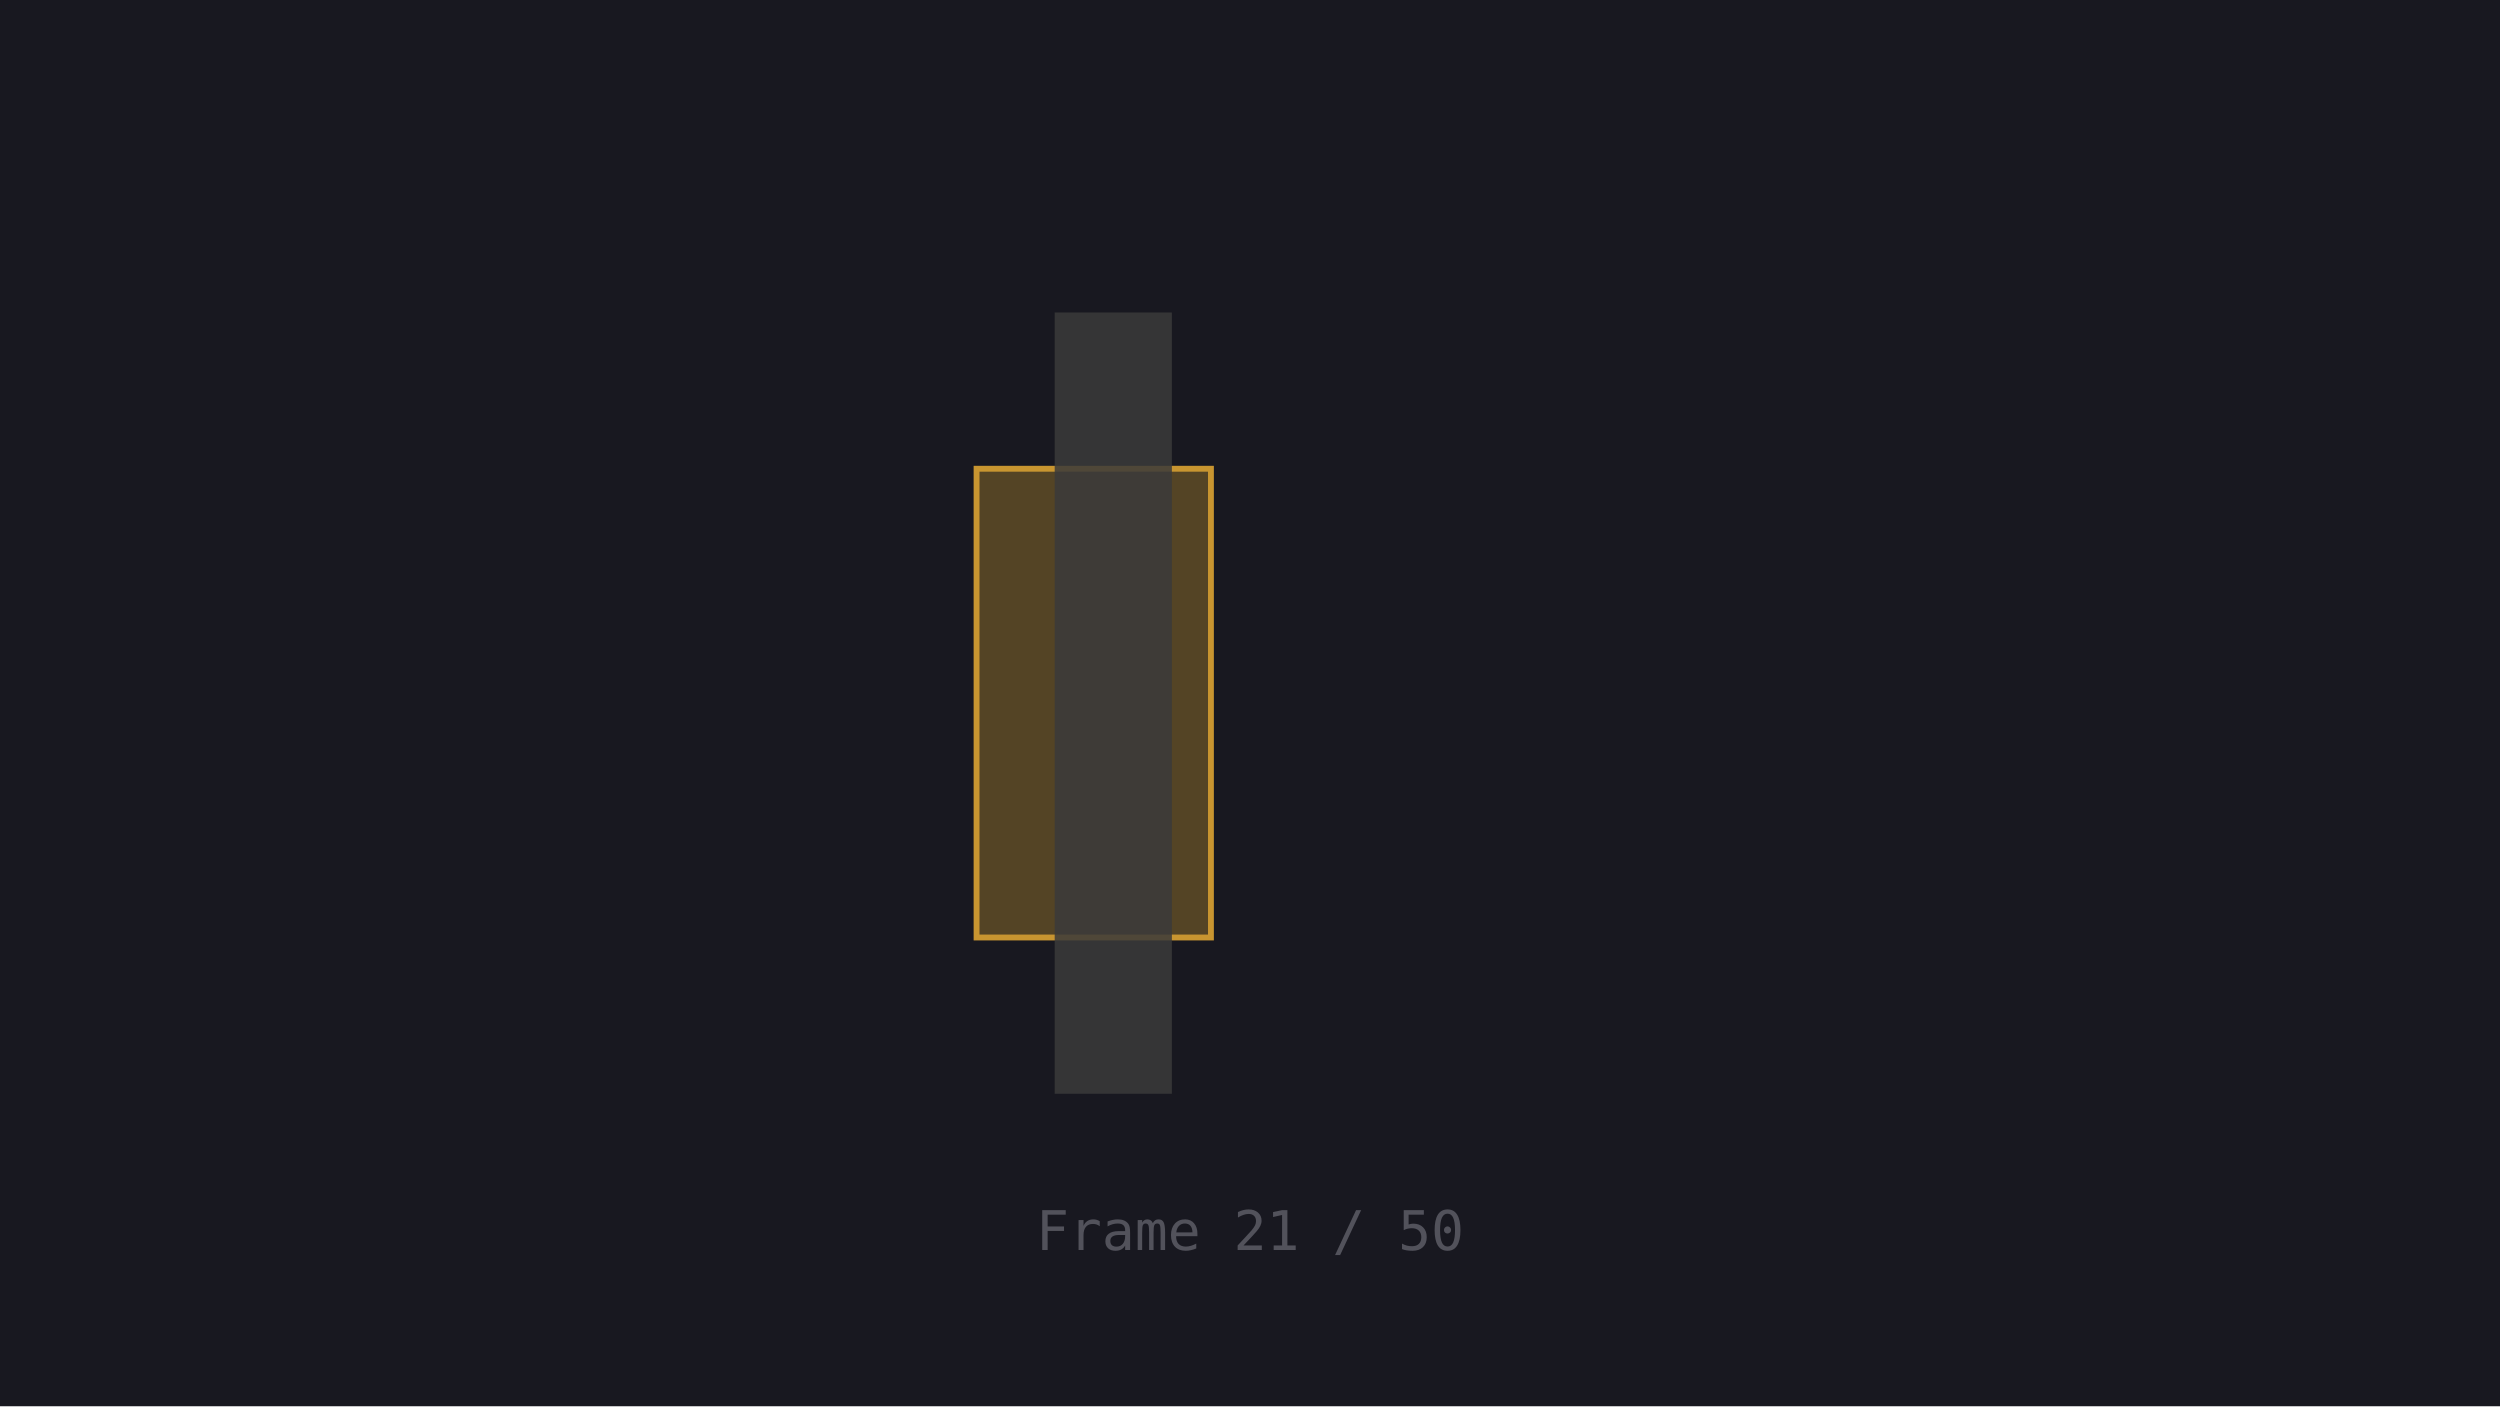
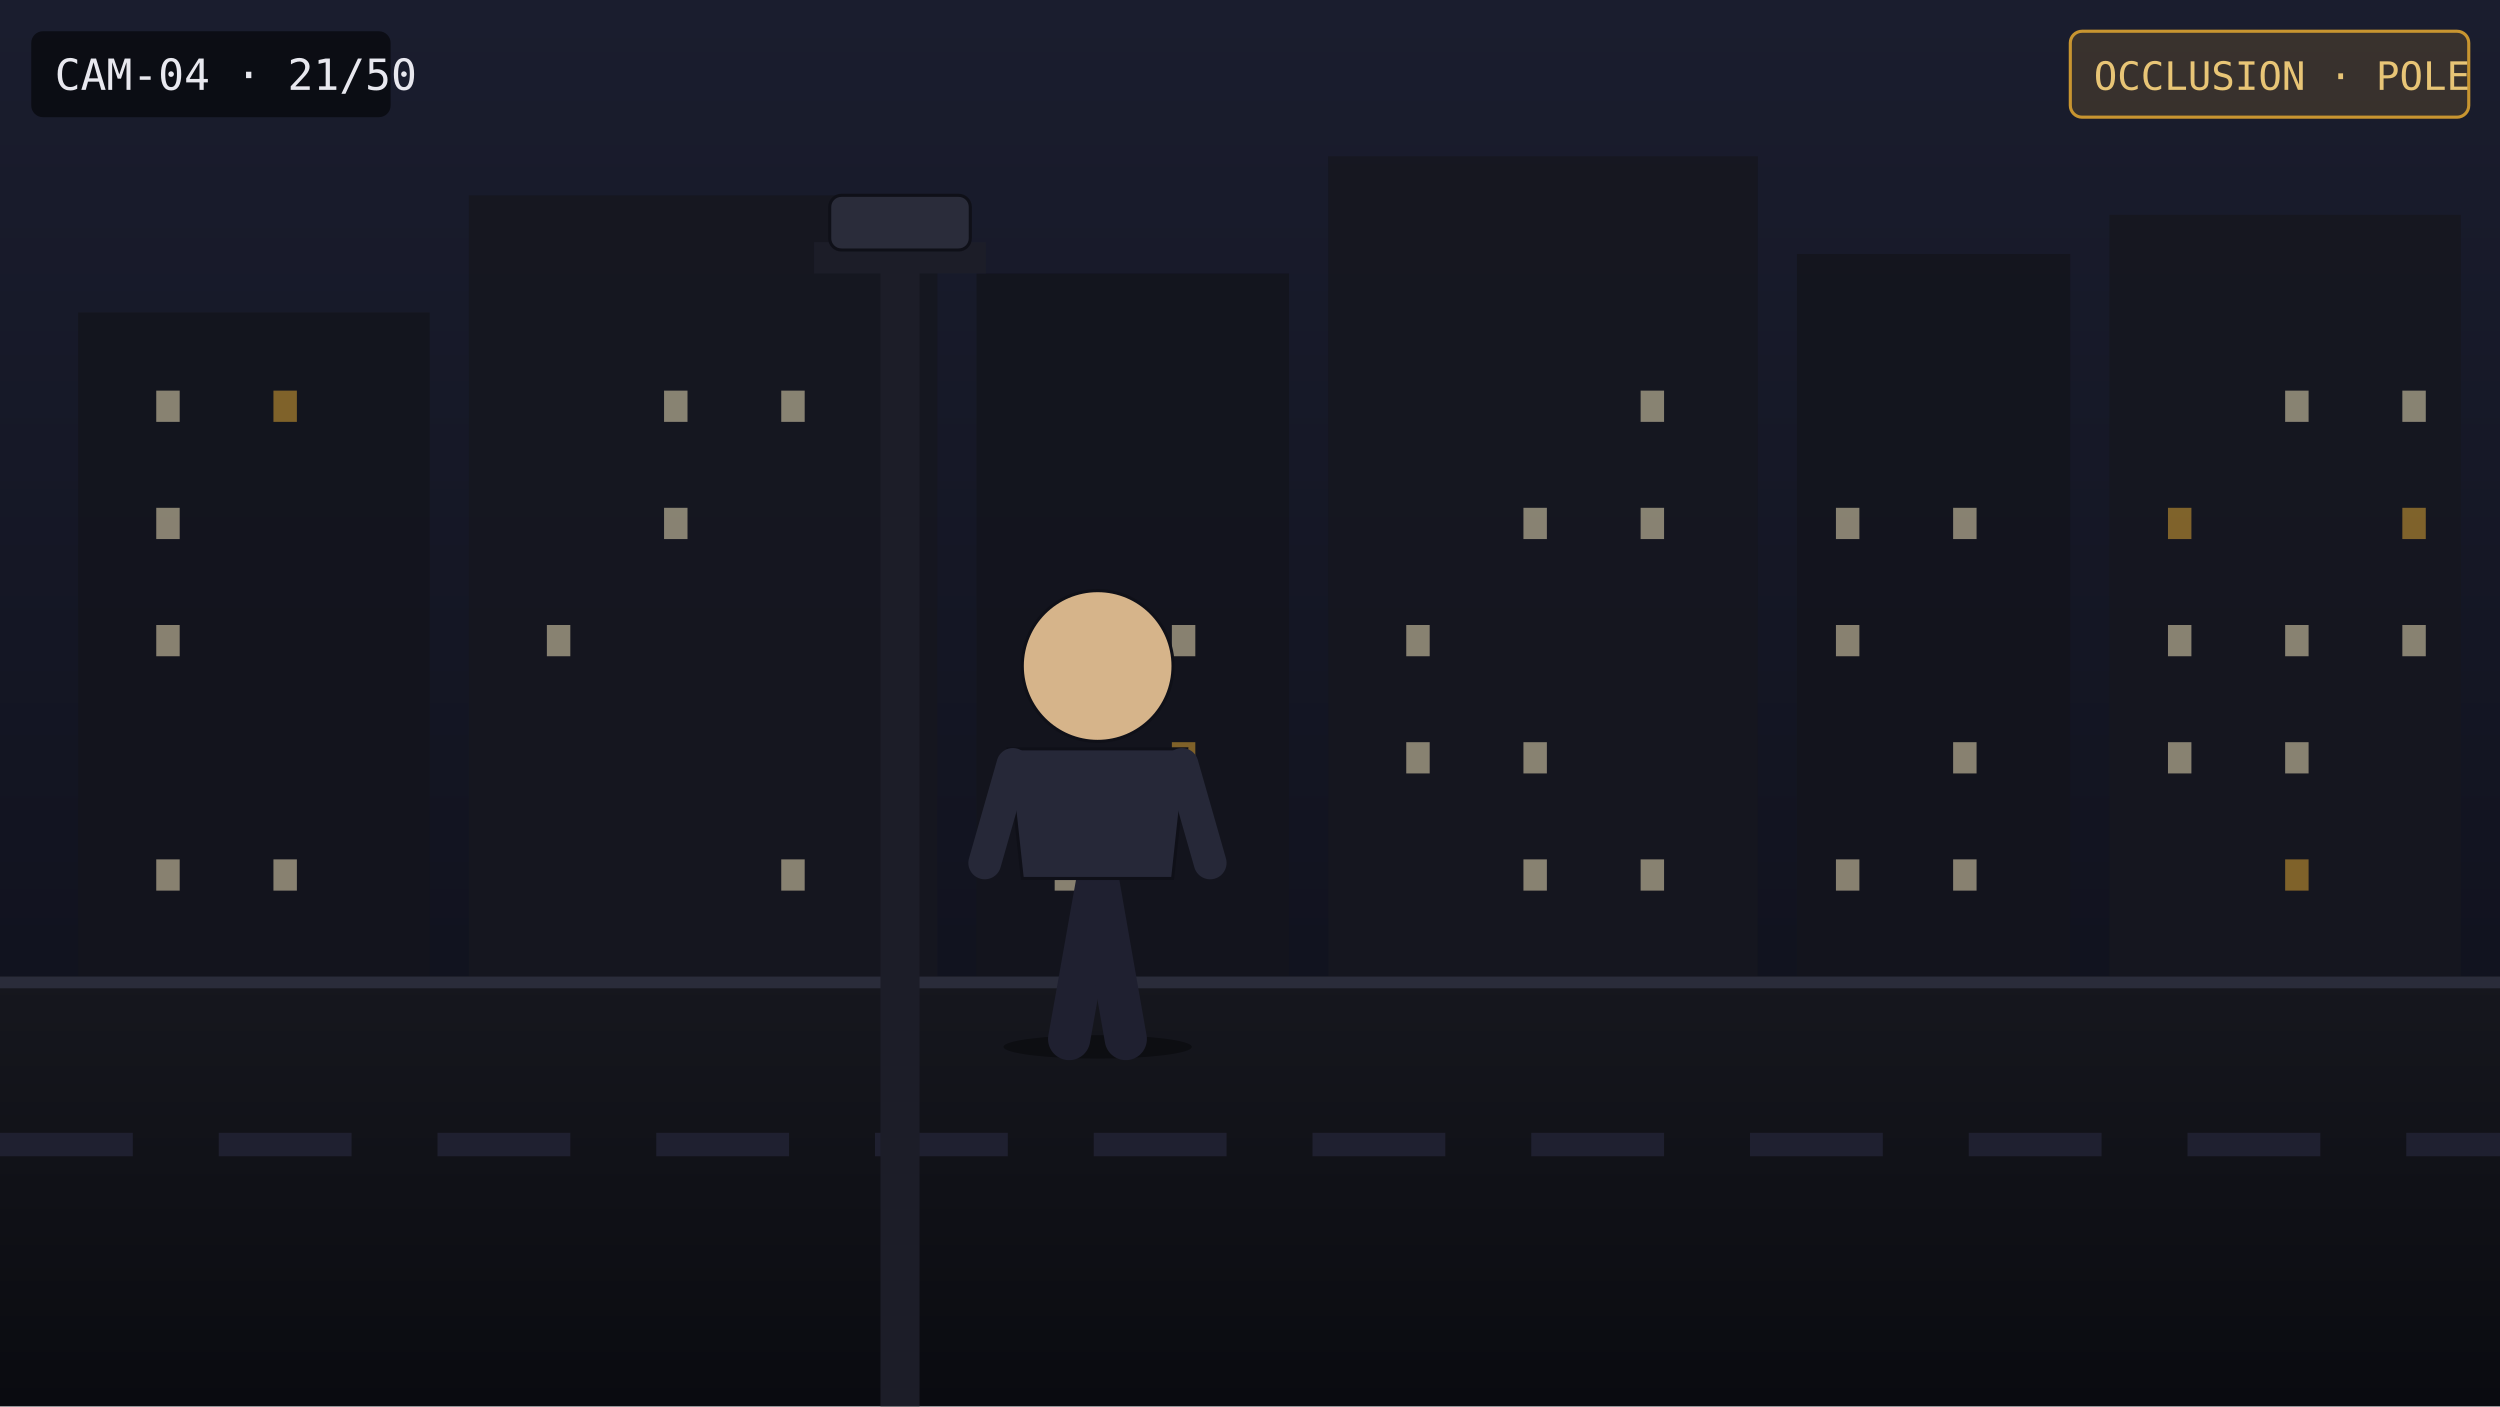
- <svg xmlns="http://www.w3.org/2000/svg" width="640" height="360" viewBox="0 0 640 360">
-   <rect width="640" height="360" fill="#181820" />
-   <rect x="250" y="120" width="60" height="120" fill="rgba(196,149,48,0.35)" stroke="#c89530" stroke-width="1.5" />
-   <rect x="270" y="80" width="30" height="200" fill="#3a3a3a" opacity="0.85" />
-   <text x="320" y="320" text-anchor="middle" font-family="monospace" font-size="14" fill="#52525b">Frame 21 / 50</text>
+ <svg xmlns="http://www.w3.org/2000/svg" width="640" height="360" viewBox="0 0 640 360" role="img" aria-label="Frame 21 / 50 — surveillance urbaine">
+   <defs>
+     <linearGradient id="sky" x1="0" y1="0" x2="0" y2="1">
+       <stop offset="0%" stop-color="#1a1d2e" />
+       <stop offset="100%" stop-color="#0d0e18" />
+     </linearGradient>
+     <linearGradient id="ground" x1="0" y1="0" x2="0" y2="1">
+       <stop offset="0%" stop-color="#16171e" />
+       <stop offset="100%" stop-color="#0a0b10" />
+     </linearGradient>
+   </defs>
+   <rect width="640" height="360" fill="url(#sky)" />
+   <g opacity="0.85">
+     <rect x="20" y="80" width="90" height="170" fill="#13141c" />
+     <rect x="120" y="50" width="120" height="200" fill="#15161f" />
+     <rect x="250" y="70" width="80" height="180" fill="#13141c" />
+     <rect x="340" y="40" width="110" height="210" fill="#15161f" />
+     <rect x="460" y="65" width="70" height="185" fill="#13141c" />
+     <rect x="540" y="55" width="90" height="195" fill="#15161f" />
+     <rect x="40" y="100" width="6" height="8" fill="#d6cba8" opacity="0.7" />
+     <rect x="40" y="130" width="6" height="8" fill="#d6cba8" opacity="0.7" />
+     <rect x="40" y="160" width="6" height="8" fill="#d6cba8" opacity="0.7" />
+     <rect x="40" y="220" width="6" height="8" fill="#d6cba8" opacity="0.7" />
+     <rect x="70" y="100" width="6" height="8" fill="#c89530" opacity="0.7" />
+     <rect x="70" y="220" width="6" height="8" fill="#d6cba8" opacity="0.7" />
+     <rect x="140" y="160" width="6" height="8" fill="#d6cba8" opacity="0.7" />
+     <rect x="170" y="100" width="6" height="8" fill="#d6cba8" opacity="0.7" />
+     <rect x="170" y="130" width="6" height="8" fill="#d6cba8" opacity="0.7" />
+     <rect x="200" y="100" width="6" height="8" fill="#d6cba8" opacity="0.7" />
+     <rect x="200" y="220" width="6" height="8" fill="#d6cba8" opacity="0.7" />
+     <rect x="270" y="160" width="6" height="8" fill="#d6cba8" opacity="0.7" />
+     <rect x="270" y="220" width="6" height="8" fill="#d6cba8" opacity="0.7" />
+     <rect x="300" y="160" width="6" height="8" fill="#d6cba8" opacity="0.7" />
+     <rect x="300" y="190" width="6" height="8" fill="#c89530" opacity="0.7" />
+     <rect x="360" y="160" width="6" height="8" fill="#d6cba8" opacity="0.7" />
+     <rect x="360" y="190" width="6" height="8" fill="#d6cba8" opacity="0.7" />
+     <rect x="390" y="130" width="6" height="8" fill="#d6cba8" opacity="0.7" />
+     <rect x="390" y="190" width="6" height="8" fill="#d6cba8" opacity="0.7" />
+     <rect x="390" y="220" width="6" height="8" fill="#d6cba8" opacity="0.7" />
+     <rect x="420" y="100" width="6" height="8" fill="#d6cba8" opacity="0.7" />
+     <rect x="420" y="130" width="6" height="8" fill="#d6cba8" opacity="0.7" />
+     <rect x="420" y="220" width="6" height="8" fill="#d6cba8" opacity="0.7" />
+     <rect x="470" y="130" width="6" height="8" fill="#d6cba8" opacity="0.7" />
+     <rect x="470" y="160" width="6" height="8" fill="#d6cba8" opacity="0.7" />
+     <rect x="470" y="220" width="6" height="8" fill="#d6cba8" opacity="0.7" />
+     <rect x="500" y="130" width="6" height="8" fill="#d6cba8" opacity="0.7" />
+     <rect x="500" y="190" width="6" height="8" fill="#d6cba8" opacity="0.7" />
+     <rect x="500" y="220" width="6" height="8" fill="#d6cba8" opacity="0.7" />
+     <rect x="555" y="130" width="6" height="8" fill="#c89530" opacity="0.7" />
+     <rect x="555" y="160" width="6" height="8" fill="#d6cba8" opacity="0.7" />
+     <rect x="555" y="190" width="6" height="8" fill="#d6cba8" opacity="0.7" />
+     <rect x="585" y="100" width="6" height="8" fill="#d6cba8" opacity="0.7" />
+     <rect x="585" y="160" width="6" height="8" fill="#d6cba8" opacity="0.7" />
+     <rect x="585" y="190" width="6" height="8" fill="#d6cba8" opacity="0.7" />
+     <rect x="585" y="220" width="6" height="8" fill="#c89530" opacity="0.7" />
+     <rect x="615" y="100" width="6" height="8" fill="#d6cba8" opacity="0.7" />
+     <rect x="615" y="130" width="6" height="8" fill="#c89530" opacity="0.7" />
+     <rect x="615" y="160" width="6" height="8" fill="#d6cba8" opacity="0.7" />
+   </g>
+   <rect x="0" y="250" width="640" height="110" fill="url(#ground)" />
+   <rect x="0" y="250" width="640" height="3" fill="#2a2c3a" />
+   <rect x="0" y="290" width="34" height="6" fill="#1f2030" />
+   <rect x="56" y="290" width="34" height="6" fill="#1f2030" />
+   <rect x="112" y="290" width="34" height="6" fill="#1f2030" />
+   <rect x="168" y="290" width="34" height="6" fill="#1f2030" />
+   <rect x="224" y="290" width="34" height="6" fill="#1f2030" />
+   <rect x="280" y="290" width="34" height="6" fill="#1f2030" />
+   <rect x="336" y="290" width="34" height="6" fill="#1f2030" />
+   <rect x="392" y="290" width="34" height="6" fill="#1f2030" />
+   <rect x="448" y="290" width="34" height="6" fill="#1f2030" />
+   <rect x="504" y="290" width="34" height="6" fill="#1f2030" />
+   <rect x="560" y="290" width="34" height="6" fill="#1f2030" />
+   <rect x="616" y="290" width="34" height="6" fill="#1f2030" />
+   <g aria-label="person-1">
+     <ellipse cx="281.0" cy="268.0" rx="24.1" ry="3" fill="rgba(0,0,0,0.35)" />
+     <line x1="281.0" y1="224.9" x2="273.7" y2="266.0" stroke="#1f2030" stroke-width="10.8" stroke-linecap="round" />
+     <line x1="281.0" y1="224.9" x2="288.2" y2="266.0" stroke="#1f2030" stroke-width="10.8" stroke-linecap="round" />
+     <path d="M 261.7 224.9                L 258.1 191.7                L 303.8 191.7                L 300.2 224.9 Z" fill="#262838" stroke="#0f1018" stroke-width="0.8" />
+     <line x1="259.3" y1="195.7" x2="252.1" y2="220.9" stroke="#262838" stroke-width="8.4" stroke-linecap="round" />
+     <line x1="302.6" y1="195.7" x2="309.8" y2="220.9" stroke="#262838" stroke-width="8.4" stroke-linecap="round" />
+     <circle cx="281.0" cy="170.5" r="19.3" fill="#d6b48a" stroke="#0f1018" stroke-width="0.8" />
+   </g>
+   <g aria-label="pole">
+     <rect x="225.4" y="60" width="10" height="300.0" fill="#1c1d28" />
+     <rect x="208.4" y="62" width="44" height="8" fill="#1c1d28" />
+     <rect x="212.4" y="50" width="36" height="14" rx="3" fill="#2a2c3a" stroke="#0f1018" stroke-width="0.8" />
+   </g>
+   <g>
+     <rect x="8" y="8" width="92" height="22" rx="3" fill="rgba(0,0,0,0.55)" />
+     <text x="14" y="23" font-family="monospace" font-size="11" fill="#e8e8ef">CAM-04 · 21/50</text>
+     <rect x="530" y="8" width="102" height="22" rx="3" fill="rgba(200,149,48,0.18)" stroke="#c89530" stroke-width="0.8" />
+     <text x="536" y="23" font-family="monospace" font-size="10" fill="#e8c576">OCCLUSION · POLE</text>
+   </g>
</svg>
